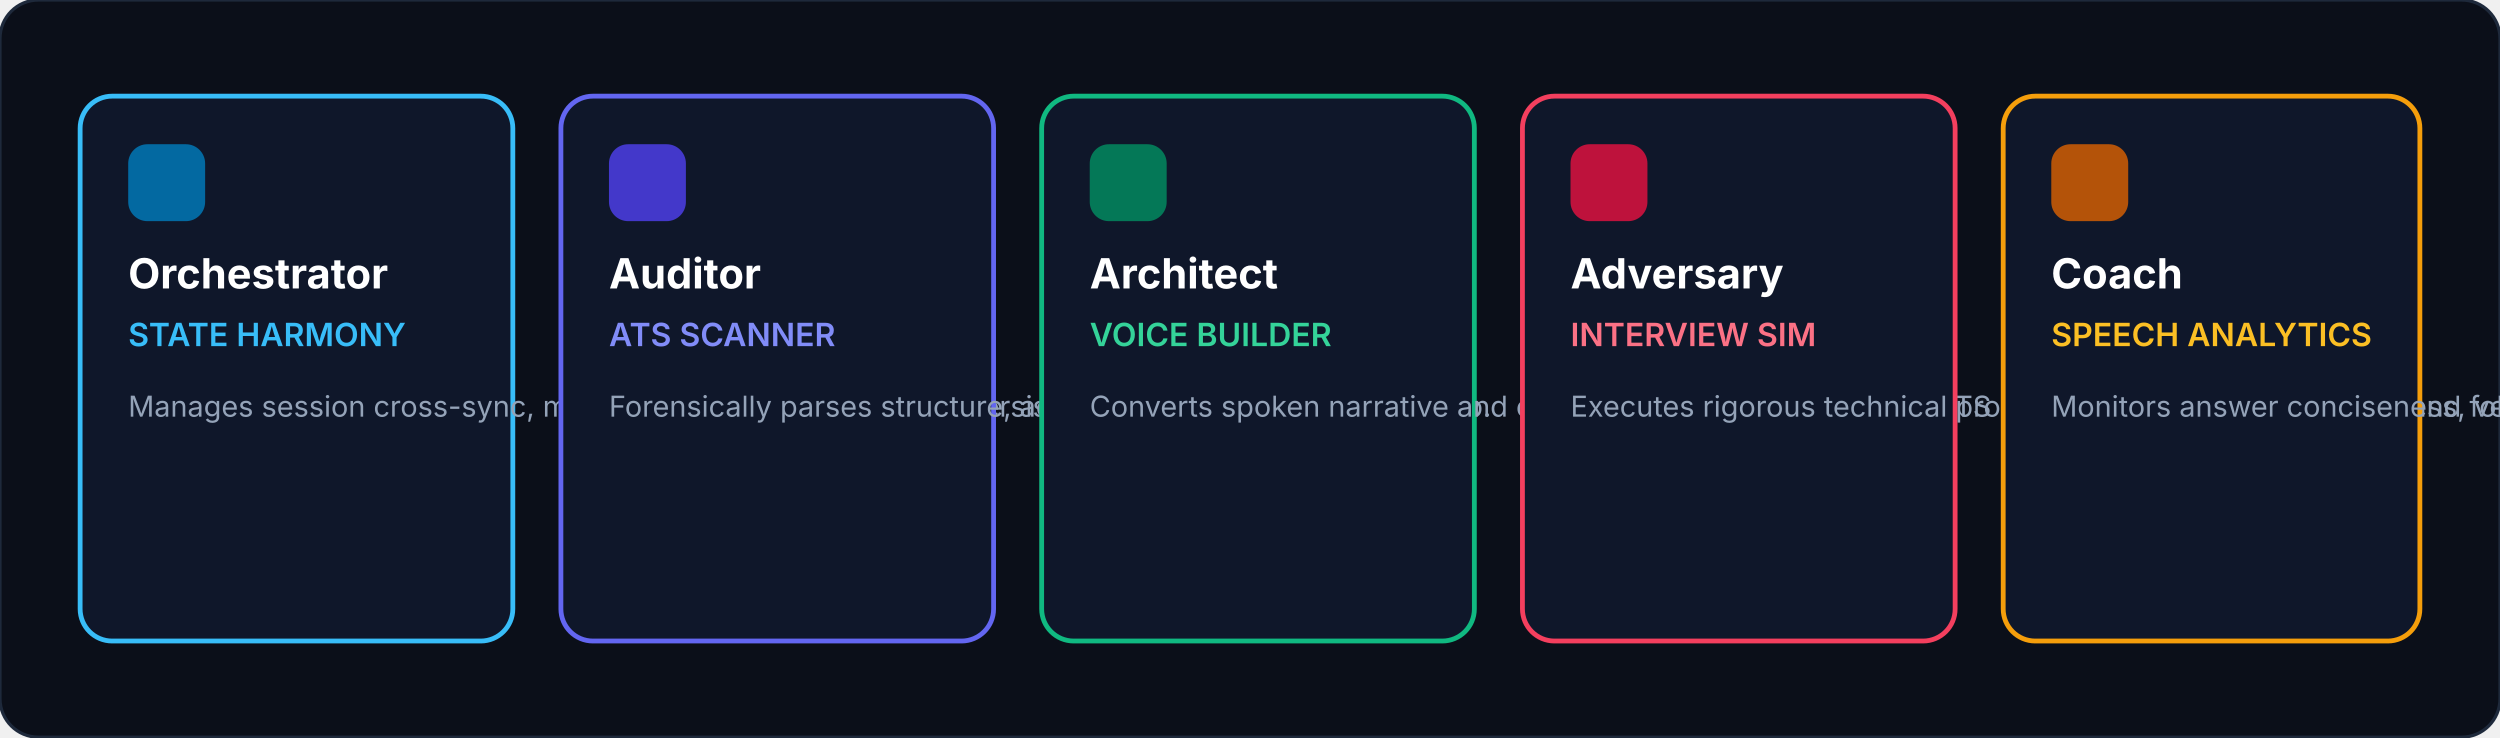
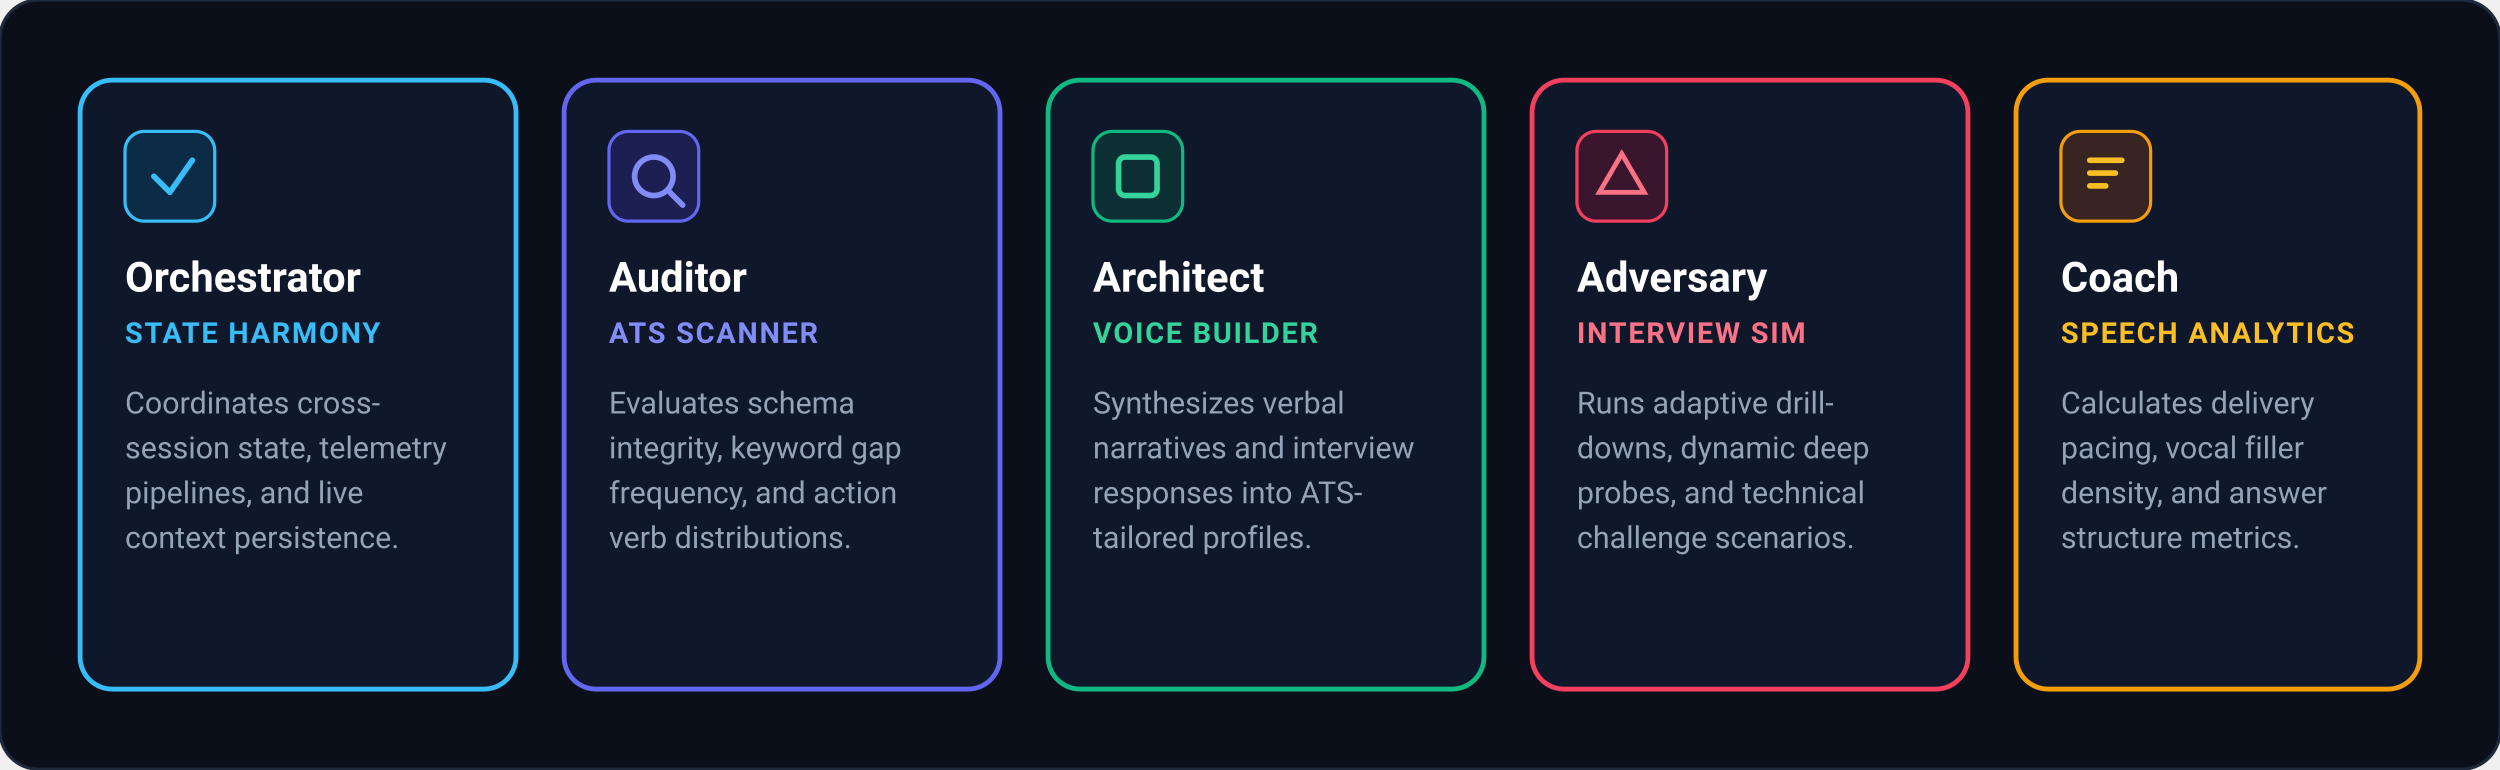
- <svg xmlns="http://www.w3.org/2000/svg" width="780" height="230" viewBox="0 0 780 230" fill="none">
-   <rect width="780" height="230" rx="12" fill="#0B0F19" stroke="#1E293B" />
-   <rect x="25" y="30" width="135" height="170" rx="10" fill="#0F172A" stroke="#38BDF8" stroke-width="1.5" />
-   <rect x="40" y="45" width="24" height="24" rx="6" fill="#0369A1" />
-   <text x="40" y="90" fill="#FFFFFF" font-family="-apple-system, sans-serif" font-size="13" font-weight="700">Orchestrator</text>
-   <text x="40" y="108" fill="#38BDF8" font-family="-apple-system, sans-serif" font-size="10" font-weight="600">STATE HARMONY</text>
-   <text x="40" y="130" fill="#94A3B8" font-family="-apple-system, sans-serif" font-size="9">Manages session cross-sync, module telemetry, and context persistence.</text>
-   <rect x="175" y="30" width="135" height="170" rx="10" fill="#0F172A" stroke="#6366F1" stroke-width="1.5" />
-   <rect x="190" y="45" width="24" height="24" rx="6" fill="#4338CA" />
-   <text x="190" y="90" fill="#FFFFFF" font-family="-apple-system, sans-serif" font-size="13" font-weight="700">Auditor</text>
-   <text x="190" y="108" fill="#818CF8" font-family="-apple-system, sans-serif" font-size="10" font-weight="600">ATS SCANNER</text>
-   <text x="190" y="130" fill="#94A3B8" font-family="-apple-system, sans-serif" font-size="9">Forensically parses structure, action verbs, and skill density gap.</text>
-   <rect x="325" y="30" width="135" height="170" rx="10" fill="#0F172A" stroke="#10B981" stroke-width="1.5" />
-   <rect x="340" y="45" width="24" height="24" rx="6" fill="#047857" />
-   <text x="340" y="90" fill="#FFFFFF" font-family="-apple-system, sans-serif" font-size="13" font-weight="700">Architect</text>
-   <text x="340" y="108" fill="#34D399" font-family="-apple-system, sans-serif" font-size="10" font-weight="600">VOICE BUILDER</text>
-   <text x="340" y="130" fill="#94A3B8" font-family="-apple-system, sans-serif" font-size="9">Converts spoken narrative and oral answers into high-density ATS resumes.</text>
-   <rect x="475" y="30" width="135" height="170" rx="10" fill="#0F172A" stroke="#F43F5E" stroke-width="1.5" />
-   <rect x="490" y="45" width="24" height="24" rx="6" fill="#BE123C" />
-   <text x="490" y="90" fill="#FFFFFF" font-family="-apple-system, sans-serif" font-size="13" font-weight="700">Adversary</text>
-   <text x="490" y="108" fill="#FB7185" font-family="-apple-system, sans-serif" font-size="10" font-weight="600">INTERVIEW SIM</text>
-   <text x="490" y="130" fill="#94A3B8" font-family="-apple-system, sans-serif" font-size="9">Executes rigorous technical probing, dynamic pressure tests, and follow-ups.</text>
-   <rect x="625" y="30" width="130" height="170" rx="10" fill="#0F172A" stroke="#F59E0B" stroke-width="1.5" />
-   <rect x="640" y="45" width="24" height="24" rx="6" fill="#B45309" />
-   <text x="640" y="90" fill="#FFFFFF" font-family="-apple-system, sans-serif" font-size="13" font-weight="700">Coach</text>
-   <text x="640" y="108" fill="#FBBF24" font-family="-apple-system, sans-serif" font-size="10" font-weight="600">SPEECH ANALYTICS</text>
-   <text x="640" y="130" fill="#94A3B8" font-family="-apple-system, sans-serif" font-size="9">Monitors answer conciseness, verbal filler rate, and vocal confidence signals.</text>
+ <svg xmlns="http://www.w3.org/2000/svg" width="780" height="240" viewBox="0 0 780 240" fill="none">
+   <rect width="780" height="240" rx="12" fill="#0B0F19" stroke="#1E293B" />
+   <g transform="translate(25, 25)">
+     <rect width="136" height="190" rx="10" fill="#0F172A" stroke="#38BDF8" stroke-width="1.5" />
+     <rect x="14" y="16" width="28" height="28" rx="6" fill="#0369A1" fill-opacity="0.25" stroke="#38BDF8" stroke-width="1" />
+     <path d="M 23 30 L 28 35 L 35 25" stroke="#38BDF8" stroke-width="1.75" stroke-linecap="round" stroke-linejoin="round" />
+     <text x="14" y="66" fill="#FFFFFF" font-family="-apple-system, BlinkMacSystemFont, 'Segoe UI', Roboto, sans-serif" font-size="13" font-weight="700">Orchestrator</text>
+     <text x="14" y="82" fill="#38BDF8" font-family="-apple-system, BlinkMacSystemFont, 'Segoe UI', Roboto, sans-serif" font-size="9" font-weight="700" letter-spacing="0.06em">STATE HARMONY</text>
+     <text x="14" y="104" fill="#94A3B8" font-family="-apple-system, BlinkMacSystemFont, 'Segoe UI', Roboto, sans-serif" font-size="9.5" line-height="1.4">
+       <tspan x="14" dy="0">Coordinates cross-</tspan>
+       <tspan x="14" dy="14">session state, telemetry</tspan>
+       <tspan x="14" dy="14">pipelines, and live</tspan>
+       <tspan x="14" dy="14">context persistence.</tspan>
+     </text>
+   </g>
+   <g transform="translate(176, 25)">
+     <rect width="136" height="190" rx="10" fill="#0F172A" stroke="#6366F1" stroke-width="1.5" />
+     <rect x="14" y="16" width="28" height="28" rx="6" fill="#4338CA" fill-opacity="0.25" stroke="#6366F1" stroke-width="1" />
+     <circle cx="28" cy="30" r="6" stroke="#818CF8" stroke-width="1.75" fill="none" />
+     <line x1="33" y1="35" x2="37" y2="39" stroke="#818CF8" stroke-width="1.75" stroke-linecap="round" />
+     <text x="14" y="66" fill="#FFFFFF" font-family="-apple-system, BlinkMacSystemFont, 'Segoe UI', Roboto, sans-serif" font-size="13" font-weight="700">Auditor</text>
+     <text x="14" y="82" fill="#818CF8" font-family="-apple-system, BlinkMacSystemFont, 'Segoe UI', Roboto, sans-serif" font-size="9" font-weight="700" letter-spacing="0.06em">ATS SCANNER</text>
+     <text x="14" y="104" fill="#94A3B8" font-family="-apple-system, BlinkMacSystemFont, 'Segoe UI', Roboto, sans-serif" font-size="9.5">
+       <tspan x="14" dy="0">Evaluates schema</tspan>
+       <tspan x="14" dy="14">integrity, keyword gap</tspan>
+       <tspan x="14" dy="14">frequency, and action</tspan>
+       <tspan x="14" dy="14">verb distributions.</tspan>
+     </text>
+   </g>
+   <g transform="translate(327, 25)">
+     <rect width="136" height="190" rx="10" fill="#0F172A" stroke="#10B981" stroke-width="1.5" />
+     <rect x="14" y="16" width="28" height="28" rx="6" fill="#047857" fill-opacity="0.25" stroke="#10B981" stroke-width="1" />
+     <rect x="22" y="24" width="12" height="12" rx="2" stroke="#34D399" stroke-width="1.75" fill="none" />
+     <text x="14" y="66" fill="#FFFFFF" font-family="-apple-system, BlinkMacSystemFont, 'Segoe UI', Roboto, sans-serif" font-size="13" font-weight="700">Architect</text>
+     <text x="14" y="82" fill="#34D399" font-family="-apple-system, BlinkMacSystemFont, 'Segoe UI', Roboto, sans-serif" font-size="9" font-weight="700" letter-spacing="0.06em">VOICE BUILDER</text>
+     <text x="14" y="104" fill="#94A3B8" font-family="-apple-system, BlinkMacSystemFont, 'Segoe UI', Roboto, sans-serif" font-size="9.5">
+       <tspan x="14" dy="0">Synthesizes verbal</tspan>
+       <tspan x="14" dy="14">narratives and interview</tspan>
+       <tspan x="14" dy="14">responses into ATS-</tspan>
+       <tspan x="14" dy="14">tailored profiles.</tspan>
+     </text>
+   </g>
+   <g transform="translate(478, 25)">
+     <rect width="136" height="190" rx="10" fill="#0F172A" stroke="#F43F5E" stroke-width="1.5" />
+     <rect x="14" y="16" width="28" height="28" rx="6" fill="#BE123C" fill-opacity="0.25" stroke="#F43F5E" stroke-width="1" />
+     <polygon points="28,23 35,35 21,35" stroke="#FB7185" stroke-width="1.5" fill="none" />
+     <text x="14" y="66" fill="#FFFFFF" font-family="-apple-system, BlinkMacSystemFont, 'Segoe UI', Roboto, sans-serif" font-size="13" font-weight="700">Adversary</text>
+     <text x="14" y="82" fill="#FB7185" font-family="-apple-system, BlinkMacSystemFont, 'Segoe UI', Roboto, sans-serif" font-size="9" font-weight="700" letter-spacing="0.06em">INTERVIEW SIM</text>
+     <text x="14" y="104" fill="#94A3B8" font-family="-apple-system, BlinkMacSystemFont, 'Segoe UI', Roboto, sans-serif" font-size="9.5">
+       <tspan x="14" dy="0">Runs adaptive drill-</tspan>
+       <tspan x="14" dy="14">downs, dynamic deep</tspan>
+       <tspan x="14" dy="14">probes, and technical</tspan>
+       <tspan x="14" dy="14">challenge scenarios.</tspan>
+     </text>
+   </g>
+   <g transform="translate(629, 25)">
+     <rect width="126" height="190" rx="10" fill="#0F172A" stroke="#F59E0B" stroke-width="1.5" />
+     <rect x="14" y="16" width="28" height="28" rx="6" fill="#B45309" fill-opacity="0.25" stroke="#F59E0B" stroke-width="1" />
+     <path d="M 23 25 L 33 25 M 23 29 L 31 29 M 23 33 L 28 33" stroke="#FBBF24" stroke-width="1.75" stroke-linecap="round" />
+     <text x="14" y="66" fill="#FFFFFF" font-family="-apple-system, BlinkMacSystemFont, 'Segoe UI', Roboto, sans-serif" font-size="13" font-weight="700">Coach</text>
+     <text x="14" y="82" fill="#FBBF24" font-family="-apple-system, BlinkMacSystemFont, 'Segoe UI', Roboto, sans-serif" font-size="9" font-weight="700" letter-spacing="0.06em">SPEECH ANALYTICS</text>
+     <text x="14" y="104" fill="#94A3B8" font-family="-apple-system, BlinkMacSystemFont, 'Segoe UI', Roboto, sans-serif" font-size="9.5">
+       <tspan x="14" dy="0">Calculates delivery</tspan>
+       <tspan x="14" dy="14">pacing, vocal filler</tspan>
+       <tspan x="14" dy="14">density, and answer</tspan>
+       <tspan x="14" dy="14">structure metrics.</tspan>
+     </text>
+   </g>
</svg>
